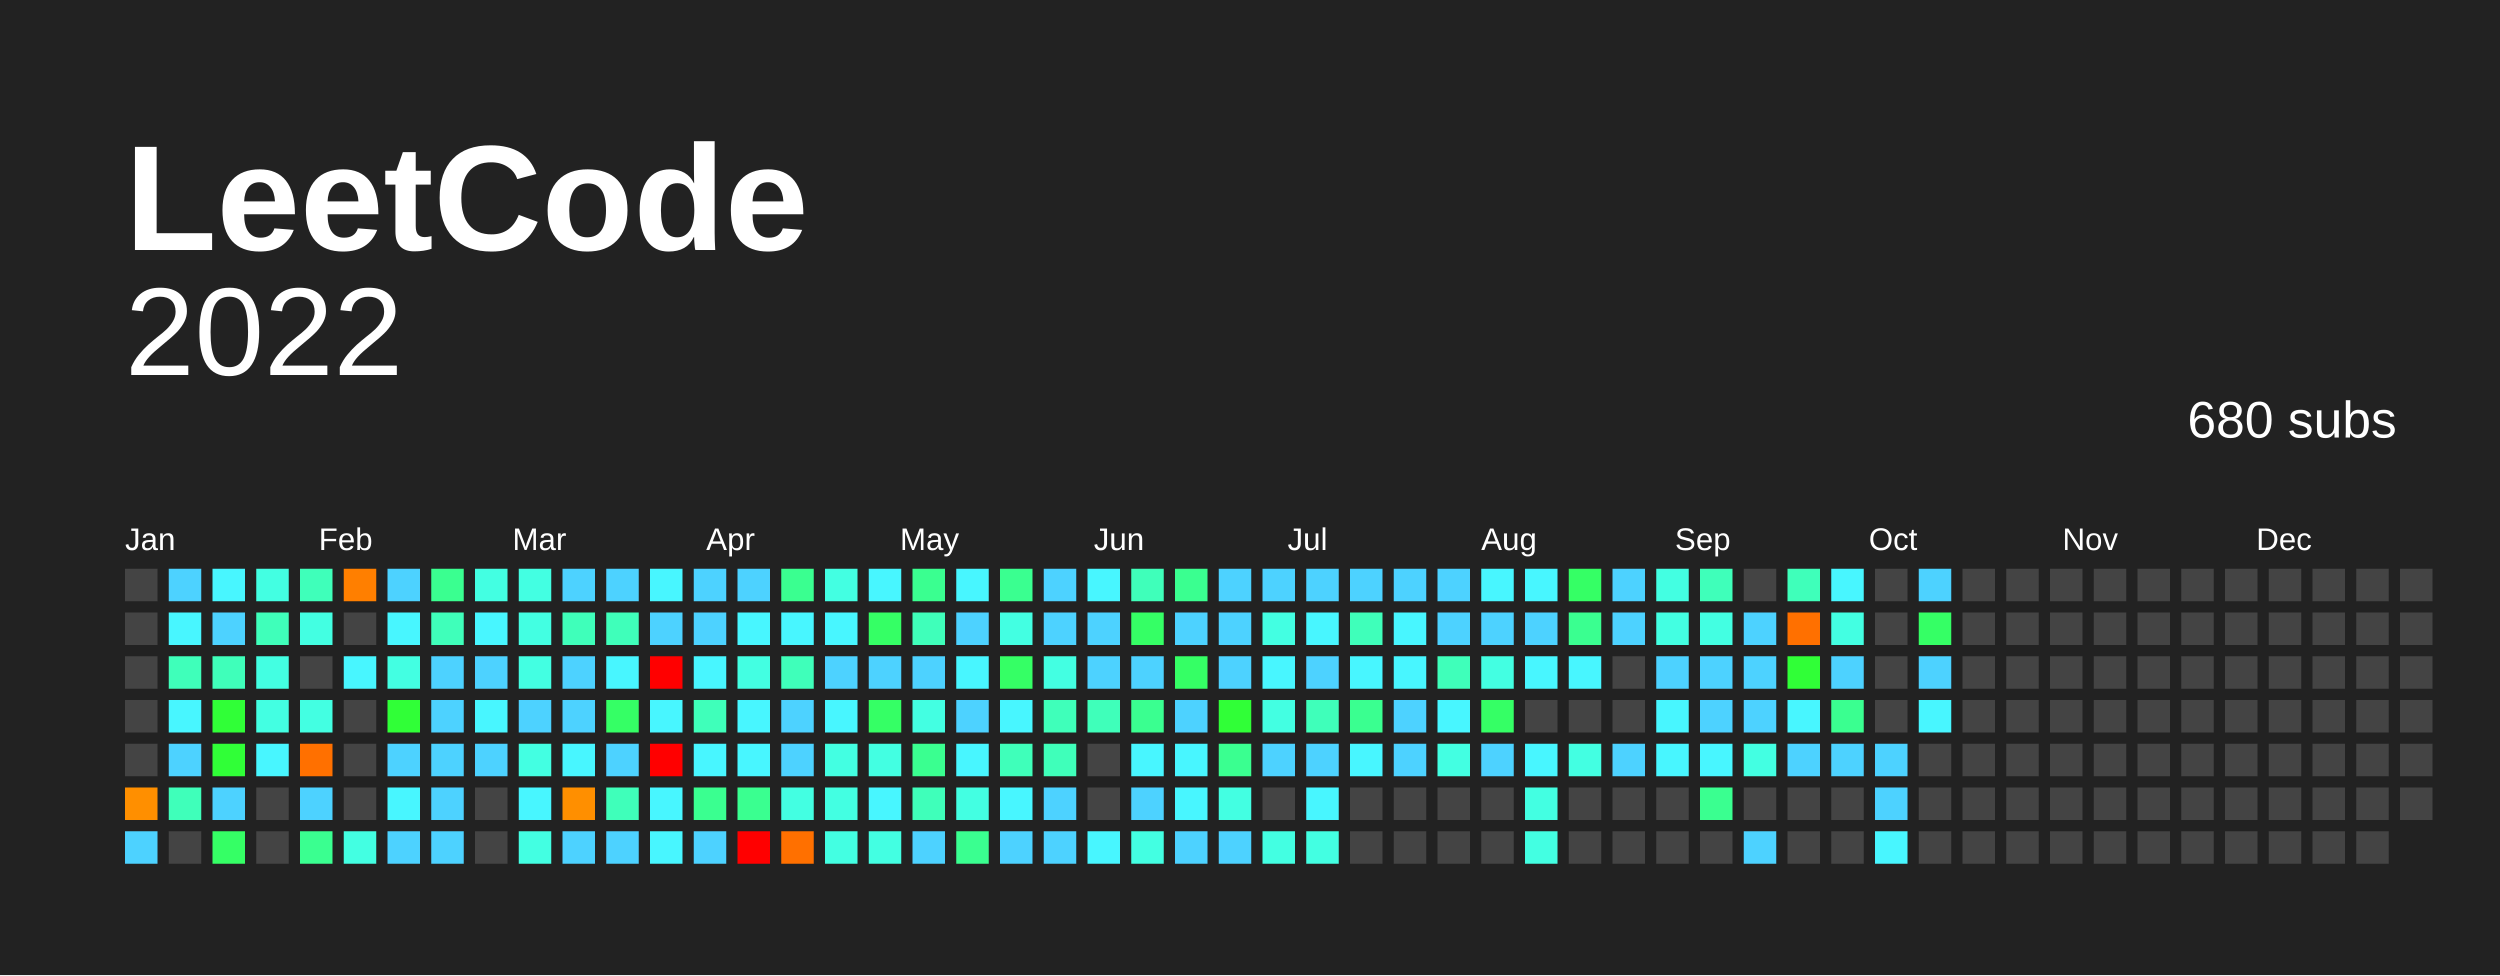
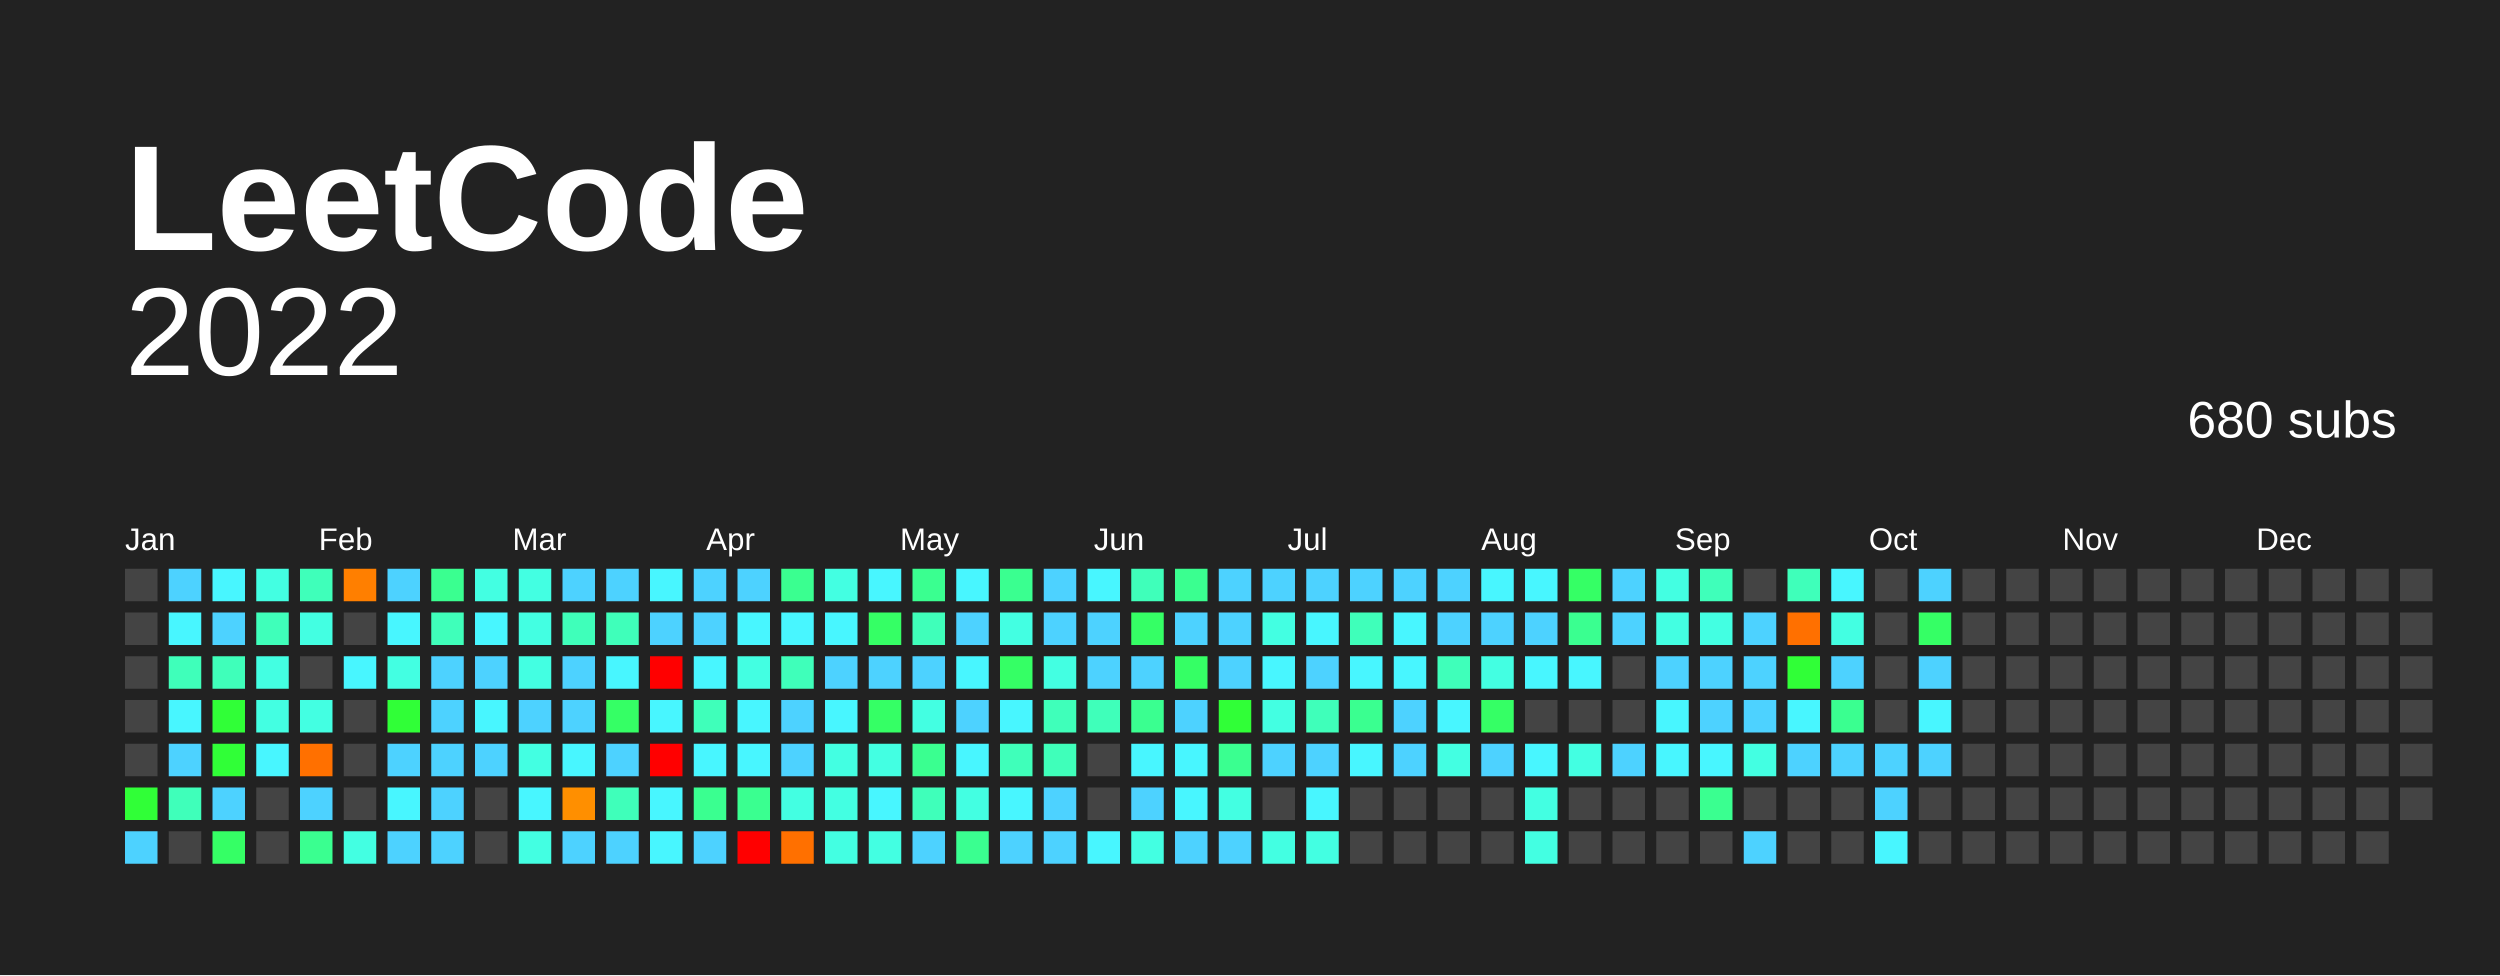
<svg xmlns="http://www.w3.org/2000/svg" baseProfile="full" height="78mm" version="1.1" viewBox="0,0,200,78" width="200mm">
  <defs />
  <rect fill="#222222" height="78" width="200" x="0" y="0" />
  <text fill="#FFFFFF" style="font-size:12px; font-family:Arial; font-weight:bold;" x="10" y="20"> LeetCode</text>
  <text alignment-baseline="hanging" fill="#FFFFFF" style="font-size:10.0px; font-family:Arial;" x="10" y="30">2022</text>
  <text alignment-baseline="hanging" fill="#FFFFFF" style="font-size:4.125px; font-family:Arial;" x="175" y="35">680 subs</text>
  <text fill="#FFFFFF" style="font-size:2.5px; font-family:Arial" x="10.0" y="44">Jan</text>
  <text fill="#FFFFFF" style="font-size:2.5px; font-family:Arial" x="25.5" y="44">Feb</text>
  <text fill="#FFFFFF" style="font-size:2.5px; font-family:Arial" x="41.0" y="44">Mar</text>
  <text fill="#FFFFFF" style="font-size:2.5px; font-family:Arial" x="56.5" y="44">Apr</text>
  <text fill="#FFFFFF" style="font-size:2.5px; font-family:Arial" x="72.0" y="44">May</text>
  <text fill="#FFFFFF" style="font-size:2.5px; font-family:Arial" x="87.5" y="44">Jun</text>
  <text fill="#FFFFFF" style="font-size:2.5px; font-family:Arial" x="103.0" y="44">Jul</text>
  <text fill="#FFFFFF" style="font-size:2.5px; font-family:Arial" x="118.5" y="44">Aug</text>
  <text fill="#FFFFFF" style="font-size:2.5px; font-family:Arial" x="134.0" y="44">Sep</text>
  <text fill="#FFFFFF" style="font-size:2.5px; font-family:Arial" x="149.5" y="44">Oct</text>
  <text fill="#FFFFFF" style="font-size:2.5px; font-family:Arial" x="165.0" y="44">Nov</text>
  <text fill="#FFFFFF" style="font-size:2.5px; font-family:Arial" x="180.5" y="44">Dec</text>
  <rect fill="#444444" height="2.6" width="2.6" x="10.0" y="45.5" />
  <rect fill="#444444" height="2.6" width="2.6" x="10.0" y="49.0" />
  <rect fill="#444444" height="2.6" width="2.6" x="10.0" y="52.5" />
  <rect fill="#444444" height="2.6" width="2.6" x="10.0" y="56.0" />
  <rect fill="#444444" height="2.6" width="2.6" x="10.0" y="59.5" />
-   <rect fill="#ff8f00" height="2.6" width="2.6" x="10.0" y="63.0" />
+   <rect fill="#30ff37" height="2.6" width="2.6" x="10.0" y="63.0" />
  <rect fill="#4dd2ff" height="2.6" width="2.6" x="10.0" y="66.5" />
  <rect fill="#4dd2ff" height="2.6" width="2.6" x="13.5" y="45.5" />
  <rect fill="#48f6ff" height="2.6" width="2.6" x="13.5" y="49.0" />
  <rect fill="#3fffba" height="2.6" width="2.6" x="13.5" y="52.5" />
  <rect fill="#48f6ff" height="2.6" width="2.6" x="13.5" y="56.0" />
  <rect fill="#4dd2ff" height="2.6" width="2.6" x="13.5" y="59.5" />
  <rect fill="#3fffba" height="2.6" width="2.6" x="13.5" y="63.0" />
  <rect fill="#444444" height="2.6" width="2.6" x="13.5" y="66.5" />
  <rect fill="#48f6ff" height="2.6" width="2.6" x="17.0" y="45.5" />
  <rect fill="#4dd2ff" height="2.6" width="2.6" x="17.0" y="49.0" />
  <rect fill="#3fffba" height="2.6" width="2.6" x="17.0" y="52.5" />
  <rect fill="#30ff37" height="2.6" width="2.6" x="17.0" y="56.0" />
  <rect fill="#30ff37" height="2.6" width="2.6" x="17.0" y="59.5" />
  <rect fill="#4dd2ff" height="2.6" width="2.6" x="17.0" y="63.0" />
  <rect fill="#35ff65" height="2.6" width="2.6" x="17.0" y="66.5" />
  <rect fill="#43ffe2" height="2.6" width="2.6" x="20.5" y="45.5" />
  <rect fill="#3fffba" height="2.6" width="2.6" x="20.5" y="49.0" />
  <rect fill="#43ffe2" height="2.6" width="2.6" x="20.5" y="52.5" />
  <rect fill="#43ffe2" height="2.6" width="2.6" x="20.5" y="56.0" />
  <rect fill="#48f6ff" height="2.6" width="2.6" x="20.5" y="59.5" />
  <rect fill="#444444" height="2.6" width="2.6" x="20.5" y="63.0" />
  <rect fill="#444444" height="2.6" width="2.6" x="20.5" y="66.5" />
  <rect fill="#3fffba" height="2.6" width="2.6" x="24.0" y="45.5" />
  <rect fill="#43ffe2" height="2.6" width="2.6" x="24.0" y="49.0" />
  <rect fill="#444444" height="2.6" width="2.6" x="24.0" y="52.5" />
  <rect fill="#43ffe2" height="2.6" width="2.6" x="24.0" y="56.0" />
  <rect fill="#ff7000" height="2.6" width="2.6" x="24.0" y="59.5" />
  <rect fill="#4dd2ff" height="2.6" width="2.6" x="24.0" y="63.0" />
  <rect fill="#3aff90" height="2.6" width="2.6" x="24.0" y="66.5" />
  <rect fill="#ff7f00" height="2.6" width="2.6" x="27.5" y="45.5" />
  <rect fill="#444444" height="2.6" width="2.6" x="27.5" y="49.0" />
  <rect fill="#48f6ff" height="2.6" width="2.6" x="27.5" y="52.5" />
  <rect fill="#444444" height="2.6" width="2.6" x="27.5" y="56.0" />
  <rect fill="#444444" height="2.6" width="2.6" x="27.5" y="59.5" />
  <rect fill="#444444" height="2.6" width="2.6" x="27.5" y="63.0" />
  <rect fill="#43ffe2" height="2.6" width="2.6" x="27.5" y="66.5" />
  <rect fill="#4dd2ff" height="2.6" width="2.6" x="31.0" y="45.5" />
  <rect fill="#48f6ff" height="2.6" width="2.6" x="31.0" y="49.0" />
  <rect fill="#43ffe2" height="2.6" width="2.6" x="31.0" y="52.5" />
  <rect fill="#30ff37" height="2.6" width="2.6" x="31.0" y="56.0" />
  <rect fill="#4dd2ff" height="2.6" width="2.6" x="31.0" y="59.5" />
  <rect fill="#48f6ff" height="2.6" width="2.6" x="31.0" y="63.0" />
  <rect fill="#4dd2ff" height="2.6" width="2.6" x="31.0" y="66.5" />
  <rect fill="#3aff90" height="2.6" width="2.6" x="34.5" y="45.5" />
  <rect fill="#3fffba" height="2.6" width="2.6" x="34.5" y="49.0" />
  <rect fill="#4dd2ff" height="2.6" width="2.6" x="34.5" y="52.5" />
  <rect fill="#4dd2ff" height="2.6" width="2.6" x="34.5" y="56.0" />
  <rect fill="#4dd2ff" height="2.6" width="2.6" x="34.5" y="59.5" />
  <rect fill="#4dd2ff" height="2.6" width="2.6" x="34.5" y="63.0" />
  <rect fill="#4dd2ff" height="2.6" width="2.6" x="34.5" y="66.5" />
  <rect fill="#43ffe2" height="2.6" width="2.6" x="38.0" y="45.5" />
  <rect fill="#48f6ff" height="2.6" width="2.6" x="38.0" y="49.0" />
  <rect fill="#4dd2ff" height="2.6" width="2.6" x="38.0" y="52.5" />
  <rect fill="#48f6ff" height="2.6" width="2.6" x="38.0" y="56.0" />
  <rect fill="#4dd2ff" height="2.6" width="2.6" x="38.0" y="59.5" />
  <rect fill="#444444" height="2.6" width="2.6" x="38.0" y="63.0" />
  <rect fill="#444444" height="2.6" width="2.6" x="38.0" y="66.5" />
  <rect fill="#43ffe2" height="2.6" width="2.6" x="41.5" y="45.5" />
  <rect fill="#43ffe2" height="2.6" width="2.6" x="41.5" y="49.0" />
  <rect fill="#43ffe2" height="2.6" width="2.6" x="41.5" y="52.5" />
  <rect fill="#4dd2ff" height="2.6" width="2.6" x="41.5" y="56.0" />
  <rect fill="#43ffe2" height="2.6" width="2.6" x="41.5" y="59.5" />
  <rect fill="#48f6ff" height="2.6" width="2.6" x="41.5" y="63.0" />
  <rect fill="#43ffe2" height="2.6" width="2.6" x="41.5" y="66.5" />
  <rect fill="#4dd2ff" height="2.6" width="2.6" x="45.0" y="45.5" />
  <rect fill="#3fffba" height="2.6" width="2.6" x="45.0" y="49.0" />
  <rect fill="#4dd2ff" height="2.6" width="2.6" x="45.0" y="52.5" />
  <rect fill="#4dd2ff" height="2.6" width="2.6" x="45.0" y="56.0" />
  <rect fill="#48f6ff" height="2.6" width="2.6" x="45.0" y="59.5" />
  <rect fill="#ff8f00" height="2.6" width="2.6" x="45.0" y="63.0" />
  <rect fill="#4dd2ff" height="2.6" width="2.6" x="45.0" y="66.5" />
  <rect fill="#4dd2ff" height="2.6" width="2.6" x="48.5" y="45.5" />
  <rect fill="#3fffba" height="2.6" width="2.6" x="48.5" y="49.0" />
  <rect fill="#48f6ff" height="2.6" width="2.6" x="48.5" y="52.5" />
  <rect fill="#35ff65" height="2.6" width="2.6" x="48.5" y="56.0" />
  <rect fill="#4dd2ff" height="2.6" width="2.6" x="48.5" y="59.5" />
  <rect fill="#3fffba" height="2.6" width="2.6" x="48.5" y="63.0" />
  <rect fill="#4dd2ff" height="2.6" width="2.6" x="48.5" y="66.5" />
  <rect fill="#48f6ff" height="2.6" width="2.6" x="52.0" y="45.5" />
  <rect fill="#4dd2ff" height="2.6" width="2.6" x="52.0" y="49.0" />
  <rect fill="red" height="2.6" width="2.6" x="52.0" y="52.5" />
  <rect fill="#48f6ff" height="2.6" width="2.6" x="52.0" y="56.0" />
  <rect fill="red" height="2.6" width="2.6" x="52.0" y="59.5" />
  <rect fill="#48f6ff" height="2.6" width="2.6" x="52.0" y="63.0" />
  <rect fill="#48f6ff" height="2.6" width="2.6" x="52.0" y="66.5" />
  <rect fill="#4dd2ff" height="2.6" width="2.6" x="55.5" y="45.5" />
  <rect fill="#4dd2ff" height="2.6" width="2.6" x="55.5" y="49.0" />
  <rect fill="#48f6ff" height="2.6" width="2.6" x="55.5" y="52.5" />
  <rect fill="#3fffba" height="2.6" width="2.6" x="55.5" y="56.0" />
  <rect fill="#48f6ff" height="2.6" width="2.6" x="55.5" y="59.5" />
  <rect fill="#3aff90" height="2.6" width="2.6" x="55.5" y="63.0" />
  <rect fill="#4dd2ff" height="2.6" width="2.6" x="55.5" y="66.5" />
  <rect fill="#4dd2ff" height="2.6" width="2.6" x="59.0" y="45.5" />
  <rect fill="#48f6ff" height="2.6" width="2.6" x="59.0" y="49.0" />
  <rect fill="#43ffe2" height="2.6" width="2.6" x="59.0" y="52.5" />
  <rect fill="#48f6ff" height="2.6" width="2.6" x="59.0" y="56.0" />
  <rect fill="#48f6ff" height="2.6" width="2.6" x="59.0" y="59.5" />
  <rect fill="#3aff90" height="2.6" width="2.6" x="59.0" y="63.0" />
  <rect fill="red" height="2.6" width="2.6" x="59.0" y="66.5" />
  <rect fill="#3aff90" height="2.6" width="2.6" x="62.5" y="45.5" />
  <rect fill="#48f6ff" height="2.6" width="2.6" x="62.5" y="49.0" />
  <rect fill="#3fffba" height="2.6" width="2.6" x="62.5" y="52.5" />
  <rect fill="#4dd2ff" height="2.6" width="2.6" x="62.5" y="56.0" />
  <rect fill="#4dd2ff" height="2.6" width="2.6" x="62.5" y="59.5" />
  <rect fill="#43ffe2" height="2.6" width="2.6" x="62.5" y="63.0" />
  <rect fill="#ff7000" height="2.6" width="2.6" x="62.5" y="66.5" />
  <rect fill="#43ffe2" height="2.6" width="2.6" x="66.0" y="45.5" />
  <rect fill="#48f6ff" height="2.6" width="2.6" x="66.0" y="49.0" />
  <rect fill="#4dd2ff" height="2.6" width="2.6" x="66.0" y="52.5" />
  <rect fill="#48f6ff" height="2.6" width="2.6" x="66.0" y="56.0" />
  <rect fill="#43ffe2" height="2.6" width="2.6" x="66.0" y="59.5" />
  <rect fill="#43ffe2" height="2.6" width="2.6" x="66.0" y="63.0" />
  <rect fill="#43ffe2" height="2.6" width="2.6" x="66.0" y="66.5" />
  <rect fill="#48f6ff" height="2.6" width="2.6" x="69.5" y="45.5" />
  <rect fill="#35ff65" height="2.6" width="2.6" x="69.5" y="49.0" />
  <rect fill="#4dd2ff" height="2.6" width="2.6" x="69.5" y="52.5" />
  <rect fill="#35ff65" height="2.6" width="2.6" x="69.5" y="56.0" />
  <rect fill="#43ffe2" height="2.6" width="2.6" x="69.5" y="59.5" />
  <rect fill="#48f6ff" height="2.6" width="2.6" x="69.5" y="63.0" />
  <rect fill="#43ffe2" height="2.6" width="2.6" x="69.5" y="66.5" />
  <rect fill="#3aff90" height="2.6" width="2.6" x="73.0" y="45.5" />
  <rect fill="#3fffba" height="2.6" width="2.6" x="73.0" y="49.0" />
  <rect fill="#4dd2ff" height="2.6" width="2.6" x="73.0" y="52.5" />
  <rect fill="#43ffe2" height="2.6" width="2.6" x="73.0" y="56.0" />
  <rect fill="#3aff90" height="2.6" width="2.6" x="73.0" y="59.5" />
  <rect fill="#3fffba" height="2.6" width="2.6" x="73.0" y="63.0" />
  <rect fill="#4dd2ff" height="2.6" width="2.6" x="73.0" y="66.5" />
  <rect fill="#48f6ff" height="2.6" width="2.6" x="76.5" y="45.5" />
  <rect fill="#4dd2ff" height="2.6" width="2.6" x="76.5" y="49.0" />
  <rect fill="#48f6ff" height="2.6" width="2.6" x="76.5" y="52.5" />
  <rect fill="#4dd2ff" height="2.6" width="2.6" x="76.5" y="56.0" />
  <rect fill="#48f6ff" height="2.6" width="2.6" x="76.5" y="59.5" />
  <rect fill="#43ffe2" height="2.6" width="2.6" x="76.5" y="63.0" />
  <rect fill="#3aff90" height="2.6" width="2.6" x="76.5" y="66.5" />
  <rect fill="#3aff90" height="2.6" width="2.6" x="80.0" y="45.5" />
  <rect fill="#43ffe2" height="2.6" width="2.6" x="80.0" y="49.0" />
  <rect fill="#35ff65" height="2.6" width="2.6" x="80.0" y="52.5" />
  <rect fill="#48f6ff" height="2.6" width="2.6" x="80.0" y="56.0" />
  <rect fill="#3fffba" height="2.6" width="2.6" x="80.0" y="59.5" />
  <rect fill="#48f6ff" height="2.6" width="2.6" x="80.0" y="63.0" />
  <rect fill="#4dd2ff" height="2.6" width="2.6" x="80.0" y="66.5" />
  <rect fill="#4dd2ff" height="2.6" width="2.6" x="83.5" y="45.5" />
  <rect fill="#4dd2ff" height="2.6" width="2.6" x="83.5" y="49.0" />
  <rect fill="#43ffe2" height="2.6" width="2.6" x="83.5" y="52.5" />
  <rect fill="#3fffba" height="2.6" width="2.6" x="83.5" y="56.0" />
  <rect fill="#3fffba" height="2.6" width="2.6" x="83.5" y="59.5" />
  <rect fill="#4dd2ff" height="2.6" width="2.6" x="83.5" y="63.0" />
  <rect fill="#4dd2ff" height="2.6" width="2.6" x="83.5" y="66.5" />
  <rect fill="#48f6ff" height="2.6" width="2.6" x="87.0" y="45.5" />
  <rect fill="#4dd2ff" height="2.6" width="2.6" x="87.0" y="49.0" />
  <rect fill="#4dd2ff" height="2.6" width="2.6" x="87.0" y="52.5" />
  <rect fill="#3fffba" height="2.6" width="2.6" x="87.0" y="56.0" />
  <rect fill="#444444" height="2.6" width="2.6" x="87.0" y="59.5" />
  <rect fill="#444444" height="2.6" width="2.6" x="87.0" y="63.0" />
  <rect fill="#48f6ff" height="2.6" width="2.6" x="87.0" y="66.5" />
  <rect fill="#3fffba" height="2.6" width="2.6" x="90.5" y="45.5" />
  <rect fill="#35ff65" height="2.6" width="2.6" x="90.5" y="49.0" />
  <rect fill="#4dd2ff" height="2.6" width="2.6" x="90.5" y="52.5" />
  <rect fill="#3aff90" height="2.6" width="2.6" x="90.5" y="56.0" />
  <rect fill="#48f6ff" height="2.6" width="2.6" x="90.5" y="59.5" />
  <rect fill="#4dd2ff" height="2.6" width="2.6" x="90.5" y="63.0" />
  <rect fill="#43ffe2" height="2.6" width="2.6" x="90.5" y="66.5" />
  <rect fill="#3aff90" height="2.6" width="2.6" x="94.0" y="45.5" />
  <rect fill="#4dd2ff" height="2.6" width="2.6" x="94.0" y="49.0" />
  <rect fill="#35ff65" height="2.6" width="2.6" x="94.0" y="52.5" />
  <rect fill="#4dd2ff" height="2.6" width="2.6" x="94.0" y="56.0" />
  <rect fill="#48f6ff" height="2.6" width="2.6" x="94.0" y="59.5" />
  <rect fill="#48f6ff" height="2.6" width="2.6" x="94.0" y="63.0" />
  <rect fill="#4dd2ff" height="2.6" width="2.6" x="94.0" y="66.5" />
  <rect fill="#4dd2ff" height="2.6" width="2.6" x="97.5" y="45.5" />
  <rect fill="#4dd2ff" height="2.6" width="2.6" x="97.5" y="49.0" />
  <rect fill="#4dd2ff" height="2.6" width="2.6" x="97.5" y="52.5" />
  <rect fill="#30ff37" height="2.6" width="2.6" x="97.5" y="56.0" />
  <rect fill="#3aff90" height="2.6" width="2.6" x="97.5" y="59.5" />
  <rect fill="#43ffe2" height="2.6" width="2.6" x="97.5" y="63.0" />
  <rect fill="#4dd2ff" height="2.6" width="2.6" x="97.5" y="66.5" />
  <rect fill="#4dd2ff" height="2.6" width="2.6" x="101.0" y="45.5" />
  <rect fill="#43ffe2" height="2.6" width="2.6" x="101.0" y="49.0" />
  <rect fill="#48f6ff" height="2.6" width="2.6" x="101.0" y="52.5" />
  <rect fill="#43ffe2" height="2.6" width="2.6" x="101.0" y="56.0" />
  <rect fill="#4dd2ff" height="2.6" width="2.6" x="101.0" y="59.5" />
  <rect fill="#444444" height="2.6" width="2.6" x="101.0" y="63.0" />
  <rect fill="#43ffe2" height="2.6" width="2.6" x="101.0" y="66.5" />
  <rect fill="#4dd2ff" height="2.6" width="2.6" x="104.5" y="45.5" />
  <rect fill="#48f6ff" height="2.6" width="2.6" x="104.5" y="49.0" />
  <rect fill="#4dd2ff" height="2.6" width="2.6" x="104.5" y="52.5" />
  <rect fill="#3fffba" height="2.6" width="2.6" x="104.5" y="56.0" />
  <rect fill="#4dd2ff" height="2.6" width="2.6" x="104.5" y="59.5" />
  <rect fill="#48f6ff" height="2.6" width="2.6" x="104.5" y="63.0" />
  <rect fill="#43ffe2" height="2.6" width="2.6" x="104.5" y="66.5" />
  <rect fill="#4dd2ff" height="2.6" width="2.6" x="108.0" y="45.5" />
  <rect fill="#3fffba" height="2.6" width="2.6" x="108.0" y="49.0" />
  <rect fill="#48f6ff" height="2.6" width="2.6" x="108.0" y="52.5" />
  <rect fill="#3aff90" height="2.6" width="2.6" x="108.0" y="56.0" />
  <rect fill="#48f6ff" height="2.6" width="2.6" x="108.0" y="59.5" />
  <rect fill="#444444" height="2.6" width="2.6" x="108.0" y="63.0" />
  <rect fill="#444444" height="2.6" width="2.6" x="108.0" y="66.5" />
  <rect fill="#4dd2ff" height="2.6" width="2.6" x="111.5" y="45.5" />
  <rect fill="#48f6ff" height="2.6" width="2.6" x="111.5" y="49.0" />
  <rect fill="#48f6ff" height="2.6" width="2.6" x="111.5" y="52.5" />
  <rect fill="#4dd2ff" height="2.6" width="2.6" x="111.5" y="56.0" />
  <rect fill="#4dd2ff" height="2.6" width="2.6" x="111.5" y="59.5" />
  <rect fill="#444444" height="2.6" width="2.6" x="111.5" y="63.0" />
  <rect fill="#444444" height="2.6" width="2.6" x="111.5" y="66.5" />
  <rect fill="#4dd2ff" height="2.6" width="2.6" x="115.0" y="45.5" />
  <rect fill="#4dd2ff" height="2.6" width="2.6" x="115.0" y="49.0" />
  <rect fill="#3fffba" height="2.6" width="2.6" x="115.0" y="52.5" />
  <rect fill="#48f6ff" height="2.6" width="2.6" x="115.0" y="56.0" />
  <rect fill="#43ffe2" height="2.6" width="2.6" x="115.0" y="59.5" />
  <rect fill="#444444" height="2.6" width="2.6" x="115.0" y="63.0" />
  <rect fill="#444444" height="2.6" width="2.6" x="115.0" y="66.5" />
  <rect fill="#48f6ff" height="2.6" width="2.6" x="118.5" y="45.5" />
  <rect fill="#4dd2ff" height="2.6" width="2.6" x="118.5" y="49.0" />
  <rect fill="#43ffe2" height="2.6" width="2.6" x="118.5" y="52.5" />
  <rect fill="#35ff65" height="2.6" width="2.6" x="118.5" y="56.0" />
  <rect fill="#4dd2ff" height="2.6" width="2.6" x="118.5" y="59.5" />
  <rect fill="#444444" height="2.6" width="2.6" x="118.5" y="63.0" />
  <rect fill="#444444" height="2.6" width="2.6" x="118.5" y="66.5" />
  <rect fill="#48f6ff" height="2.6" width="2.6" x="122.0" y="45.5" />
  <rect fill="#4dd2ff" height="2.6" width="2.6" x="122.0" y="49.0" />
  <rect fill="#48f6ff" height="2.6" width="2.6" x="122.0" y="52.5" />
  <rect fill="#444444" height="2.6" width="2.6" x="122.0" y="56.0" />
  <rect fill="#48f6ff" height="2.6" width="2.6" x="122.0" y="59.5" />
  <rect fill="#43ffe2" height="2.6" width="2.6" x="122.0" y="63.0" />
  <rect fill="#43ffe2" height="2.6" width="2.6" x="122.0" y="66.5" />
  <rect fill="#35ff65" height="2.6" width="2.6" x="125.5" y="45.5" />
  <rect fill="#3aff90" height="2.6" width="2.6" x="125.5" y="49.0" />
  <rect fill="#48f6ff" height="2.6" width="2.6" x="125.5" y="52.5" />
  <rect fill="#444444" height="2.6" width="2.6" x="125.5" y="56.0" />
  <rect fill="#43ffe2" height="2.6" width="2.6" x="125.5" y="59.5" />
  <rect fill="#444444" height="2.6" width="2.6" x="125.5" y="63.0" />
  <rect fill="#444444" height="2.6" width="2.6" x="125.5" y="66.5" />
  <rect fill="#4dd2ff" height="2.6" width="2.6" x="129.0" y="45.5" />
  <rect fill="#4dd2ff" height="2.6" width="2.6" x="129.0" y="49.0" />
  <rect fill="#444444" height="2.6" width="2.6" x="129.0" y="52.5" />
  <rect fill="#444444" height="2.6" width="2.6" x="129.0" y="56.0" />
  <rect fill="#4dd2ff" height="2.6" width="2.6" x="129.0" y="59.5" />
  <rect fill="#444444" height="2.6" width="2.6" x="129.0" y="63.0" />
  <rect fill="#444444" height="2.6" width="2.6" x="129.0" y="66.5" />
  <rect fill="#43ffe2" height="2.6" width="2.6" x="132.5" y="45.5" />
  <rect fill="#43ffe2" height="2.6" width="2.6" x="132.5" y="49.0" />
  <rect fill="#4dd2ff" height="2.6" width="2.6" x="132.5" y="52.5" />
  <rect fill="#48f6ff" height="2.6" width="2.6" x="132.5" y="56.0" />
  <rect fill="#48f6ff" height="2.6" width="2.6" x="132.5" y="59.5" />
  <rect fill="#444444" height="2.6" width="2.6" x="132.5" y="63.0" />
  <rect fill="#444444" height="2.6" width="2.6" x="132.5" y="66.5" />
  <rect fill="#3fffba" height="2.6" width="2.6" x="136.0" y="45.5" />
  <rect fill="#43ffe2" height="2.6" width="2.6" x="136.0" y="49.0" />
  <rect fill="#4dd2ff" height="2.6" width="2.6" x="136.0" y="52.5" />
  <rect fill="#4dd2ff" height="2.6" width="2.6" x="136.0" y="56.0" />
  <rect fill="#48f6ff" height="2.6" width="2.6" x="136.0" y="59.5" />
  <rect fill="#3aff90" height="2.6" width="2.6" x="136.0" y="63.0" />
  <rect fill="#444444" height="2.6" width="2.6" x="136.0" y="66.5" />
  <rect fill="#444444" height="2.6" width="2.6" x="139.5" y="45.5" />
  <rect fill="#4dd2ff" height="2.6" width="2.6" x="139.5" y="49.0" />
  <rect fill="#4dd2ff" height="2.6" width="2.6" x="139.5" y="52.5" />
  <rect fill="#4dd2ff" height="2.6" width="2.6" x="139.5" y="56.0" />
  <rect fill="#43ffe2" height="2.6" width="2.6" x="139.5" y="59.5" />
  <rect fill="#444444" height="2.6" width="2.6" x="139.5" y="63.0" />
  <rect fill="#4dd2ff" height="2.6" width="2.6" x="139.5" y="66.5" />
  <rect fill="#3fffba" height="2.6" width="2.6" x="143.0" y="45.5" />
  <rect fill="#ff7000" height="2.6" width="2.6" x="143.0" y="49.0" />
  <rect fill="#30ff37" height="2.6" width="2.6" x="143.0" y="52.5" />
  <rect fill="#48f6ff" height="2.6" width="2.6" x="143.0" y="56.0" />
  <rect fill="#4dd2ff" height="2.6" width="2.6" x="143.0" y="59.5" />
  <rect fill="#444444" height="2.6" width="2.6" x="143.0" y="63.0" />
  <rect fill="#444444" height="2.6" width="2.6" x="143.0" y="66.5" />
  <rect fill="#48f6ff" height="2.6" width="2.6" x="146.5" y="45.5" />
  <rect fill="#43ffe2" height="2.6" width="2.6" x="146.5" y="49.0" />
  <rect fill="#4dd2ff" height="2.6" width="2.6" x="146.5" y="52.5" />
  <rect fill="#3aff90" height="2.6" width="2.6" x="146.5" y="56.0" />
  <rect fill="#4dd2ff" height="2.6" width="2.6" x="146.5" y="59.5" />
  <rect fill="#444444" height="2.6" width="2.6" x="146.5" y="63.0" />
  <rect fill="#444444" height="2.6" width="2.6" x="146.5" y="66.5" />
  <rect fill="#444444" height="2.6" width="2.6" x="150.0" y="45.5" />
  <rect fill="#444444" height="2.6" width="2.6" x="150.0" y="49.0" />
  <rect fill="#444444" height="2.6" width="2.6" x="150.0" y="52.5" />
  <rect fill="#444444" height="2.6" width="2.6" x="150.0" y="56.0" />
  <rect fill="#4dd2ff" height="2.6" width="2.6" x="150.0" y="59.5" />
  <rect fill="#4dd2ff" height="2.6" width="2.6" x="150.0" y="63.0" />
  <rect fill="#48f6ff" height="2.6" width="2.6" x="150.0" y="66.5" />
  <rect fill="#4dd2ff" height="2.6" width="2.6" x="153.5" y="45.5" />
  <rect fill="#35ff65" height="2.6" width="2.6" x="153.5" y="49.0" />
  <rect fill="#4dd2ff" height="2.6" width="2.6" x="153.5" y="52.5" />
  <rect fill="#48f6ff" height="2.6" width="2.6" x="153.5" y="56.0" />
-   <rect fill="#444444" height="2.6" width="2.6" x="153.5" y="59.5" />
+   <rect fill="#4dd2ff" height="2.6" width="2.6" x="153.5" y="59.5" />
  <rect fill="#444444" height="2.6" width="2.6" x="153.5" y="63.0" />
  <rect fill="#444444" height="2.6" width="2.6" x="153.5" y="66.5" />
  <rect fill="#444444" height="2.6" width="2.6" x="157.0" y="45.5" />
  <rect fill="#444444" height="2.6" width="2.6" x="157.0" y="49.0" />
  <rect fill="#444444" height="2.6" width="2.6" x="157.0" y="52.5" />
  <rect fill="#444444" height="2.6" width="2.6" x="157.0" y="56.0" />
  <rect fill="#444444" height="2.6" width="2.6" x="157.0" y="59.5" />
  <rect fill="#444444" height="2.6" width="2.6" x="157.0" y="63.0" />
  <rect fill="#444444" height="2.6" width="2.6" x="157.0" y="66.5" />
  <rect fill="#444444" height="2.6" width="2.6" x="160.5" y="45.5" />
  <rect fill="#444444" height="2.6" width="2.6" x="160.5" y="49.0" />
  <rect fill="#444444" height="2.6" width="2.6" x="160.5" y="52.5" />
  <rect fill="#444444" height="2.6" width="2.6" x="160.5" y="56.0" />
  <rect fill="#444444" height="2.6" width="2.6" x="160.5" y="59.5" />
  <rect fill="#444444" height="2.6" width="2.6" x="160.5" y="63.0" />
  <rect fill="#444444" height="2.6" width="2.6" x="160.5" y="66.5" />
  <rect fill="#444444" height="2.6" width="2.6" x="164.0" y="45.5" />
  <rect fill="#444444" height="2.6" width="2.6" x="164.0" y="49.0" />
  <rect fill="#444444" height="2.6" width="2.6" x="164.0" y="52.5" />
  <rect fill="#444444" height="2.6" width="2.6" x="164.0" y="56.0" />
  <rect fill="#444444" height="2.6" width="2.6" x="164.0" y="59.5" />
  <rect fill="#444444" height="2.6" width="2.6" x="164.0" y="63.0" />
  <rect fill="#444444" height="2.6" width="2.6" x="164.0" y="66.5" />
  <rect fill="#444444" height="2.6" width="2.6" x="167.5" y="45.5" />
  <rect fill="#444444" height="2.6" width="2.6" x="167.5" y="49.0" />
  <rect fill="#444444" height="2.6" width="2.6" x="167.5" y="52.5" />
  <rect fill="#444444" height="2.6" width="2.6" x="167.5" y="56.0" />
  <rect fill="#444444" height="2.6" width="2.6" x="167.5" y="59.5" />
  <rect fill="#444444" height="2.6" width="2.6" x="167.5" y="63.0" />
  <rect fill="#444444" height="2.6" width="2.6" x="167.5" y="66.5" />
  <rect fill="#444444" height="2.6" width="2.6" x="171.0" y="45.5" />
  <rect fill="#444444" height="2.6" width="2.6" x="171.0" y="49.0" />
  <rect fill="#444444" height="2.6" width="2.6" x="171.0" y="52.5" />
  <rect fill="#444444" height="2.6" width="2.6" x="171.0" y="56.0" />
  <rect fill="#444444" height="2.6" width="2.6" x="171.0" y="59.5" />
  <rect fill="#444444" height="2.6" width="2.6" x="171.0" y="63.0" />
  <rect fill="#444444" height="2.6" width="2.6" x="171.0" y="66.5" />
  <rect fill="#444444" height="2.6" width="2.6" x="174.5" y="45.5" />
  <rect fill="#444444" height="2.6" width="2.6" x="174.5" y="49.0" />
  <rect fill="#444444" height="2.6" width="2.6" x="174.5" y="52.5" />
  <rect fill="#444444" height="2.6" width="2.6" x="174.5" y="56.0" />
  <rect fill="#444444" height="2.6" width="2.6" x="174.5" y="59.5" />
  <rect fill="#444444" height="2.6" width="2.6" x="174.5" y="63.0" />
  <rect fill="#444444" height="2.6" width="2.6" x="174.5" y="66.5" />
  <rect fill="#444444" height="2.6" width="2.6" x="178.0" y="45.5" />
  <rect fill="#444444" height="2.6" width="2.6" x="178.0" y="49.0" />
  <rect fill="#444444" height="2.6" width="2.6" x="178.0" y="52.5" />
  <rect fill="#444444" height="2.6" width="2.6" x="178.0" y="56.0" />
  <rect fill="#444444" height="2.6" width="2.6" x="178.0" y="59.5" />
  <rect fill="#444444" height="2.6" width="2.6" x="178.0" y="63.0" />
  <rect fill="#444444" height="2.6" width="2.6" x="178.0" y="66.5" />
  <rect fill="#444444" height="2.6" width="2.6" x="181.5" y="45.5" />
  <rect fill="#444444" height="2.6" width="2.6" x="181.5" y="49.0" />
  <rect fill="#444444" height="2.6" width="2.6" x="181.5" y="52.5" />
  <rect fill="#444444" height="2.6" width="2.6" x="181.5" y="56.0" />
  <rect fill="#444444" height="2.6" width="2.6" x="181.5" y="59.5" />
  <rect fill="#444444" height="2.6" width="2.6" x="181.5" y="63.0" />
  <rect fill="#444444" height="2.6" width="2.6" x="181.5" y="66.5" />
  <rect fill="#444444" height="2.6" width="2.6" x="185.0" y="45.5" />
  <rect fill="#444444" height="2.6" width="2.6" x="185.0" y="49.0" />
  <rect fill="#444444" height="2.6" width="2.6" x="185.0" y="52.5" />
  <rect fill="#444444" height="2.6" width="2.6" x="185.0" y="56.0" />
  <rect fill="#444444" height="2.6" width="2.6" x="185.0" y="59.5" />
  <rect fill="#444444" height="2.6" width="2.6" x="185.0" y="63.0" />
  <rect fill="#444444" height="2.6" width="2.6" x="185.0" y="66.5" />
  <rect fill="#444444" height="2.6" width="2.6" x="188.5" y="45.5" />
  <rect fill="#444444" height="2.6" width="2.6" x="188.5" y="49.0" />
  <rect fill="#444444" height="2.6" width="2.6" x="188.5" y="52.5" />
  <rect fill="#444444" height="2.6" width="2.6" x="188.5" y="56.0" />
  <rect fill="#444444" height="2.6" width="2.6" x="188.5" y="59.5" />
  <rect fill="#444444" height="2.6" width="2.6" x="188.5" y="63.0" />
  <rect fill="#444444" height="2.6" width="2.6" x="188.5" y="66.5" />
  <rect fill="#444444" height="2.6" width="2.6" x="192.0" y="45.5" />
  <rect fill="#444444" height="2.6" width="2.6" x="192.0" y="49.0" />
  <rect fill="#444444" height="2.6" width="2.6" x="192.0" y="52.5" />
  <rect fill="#444444" height="2.6" width="2.6" x="192.0" y="56.0" />
  <rect fill="#444444" height="2.6" width="2.6" x="192.0" y="59.5" />
  <rect fill="#444444" height="2.6" width="2.6" x="192.0" y="63.0" />
</svg>
